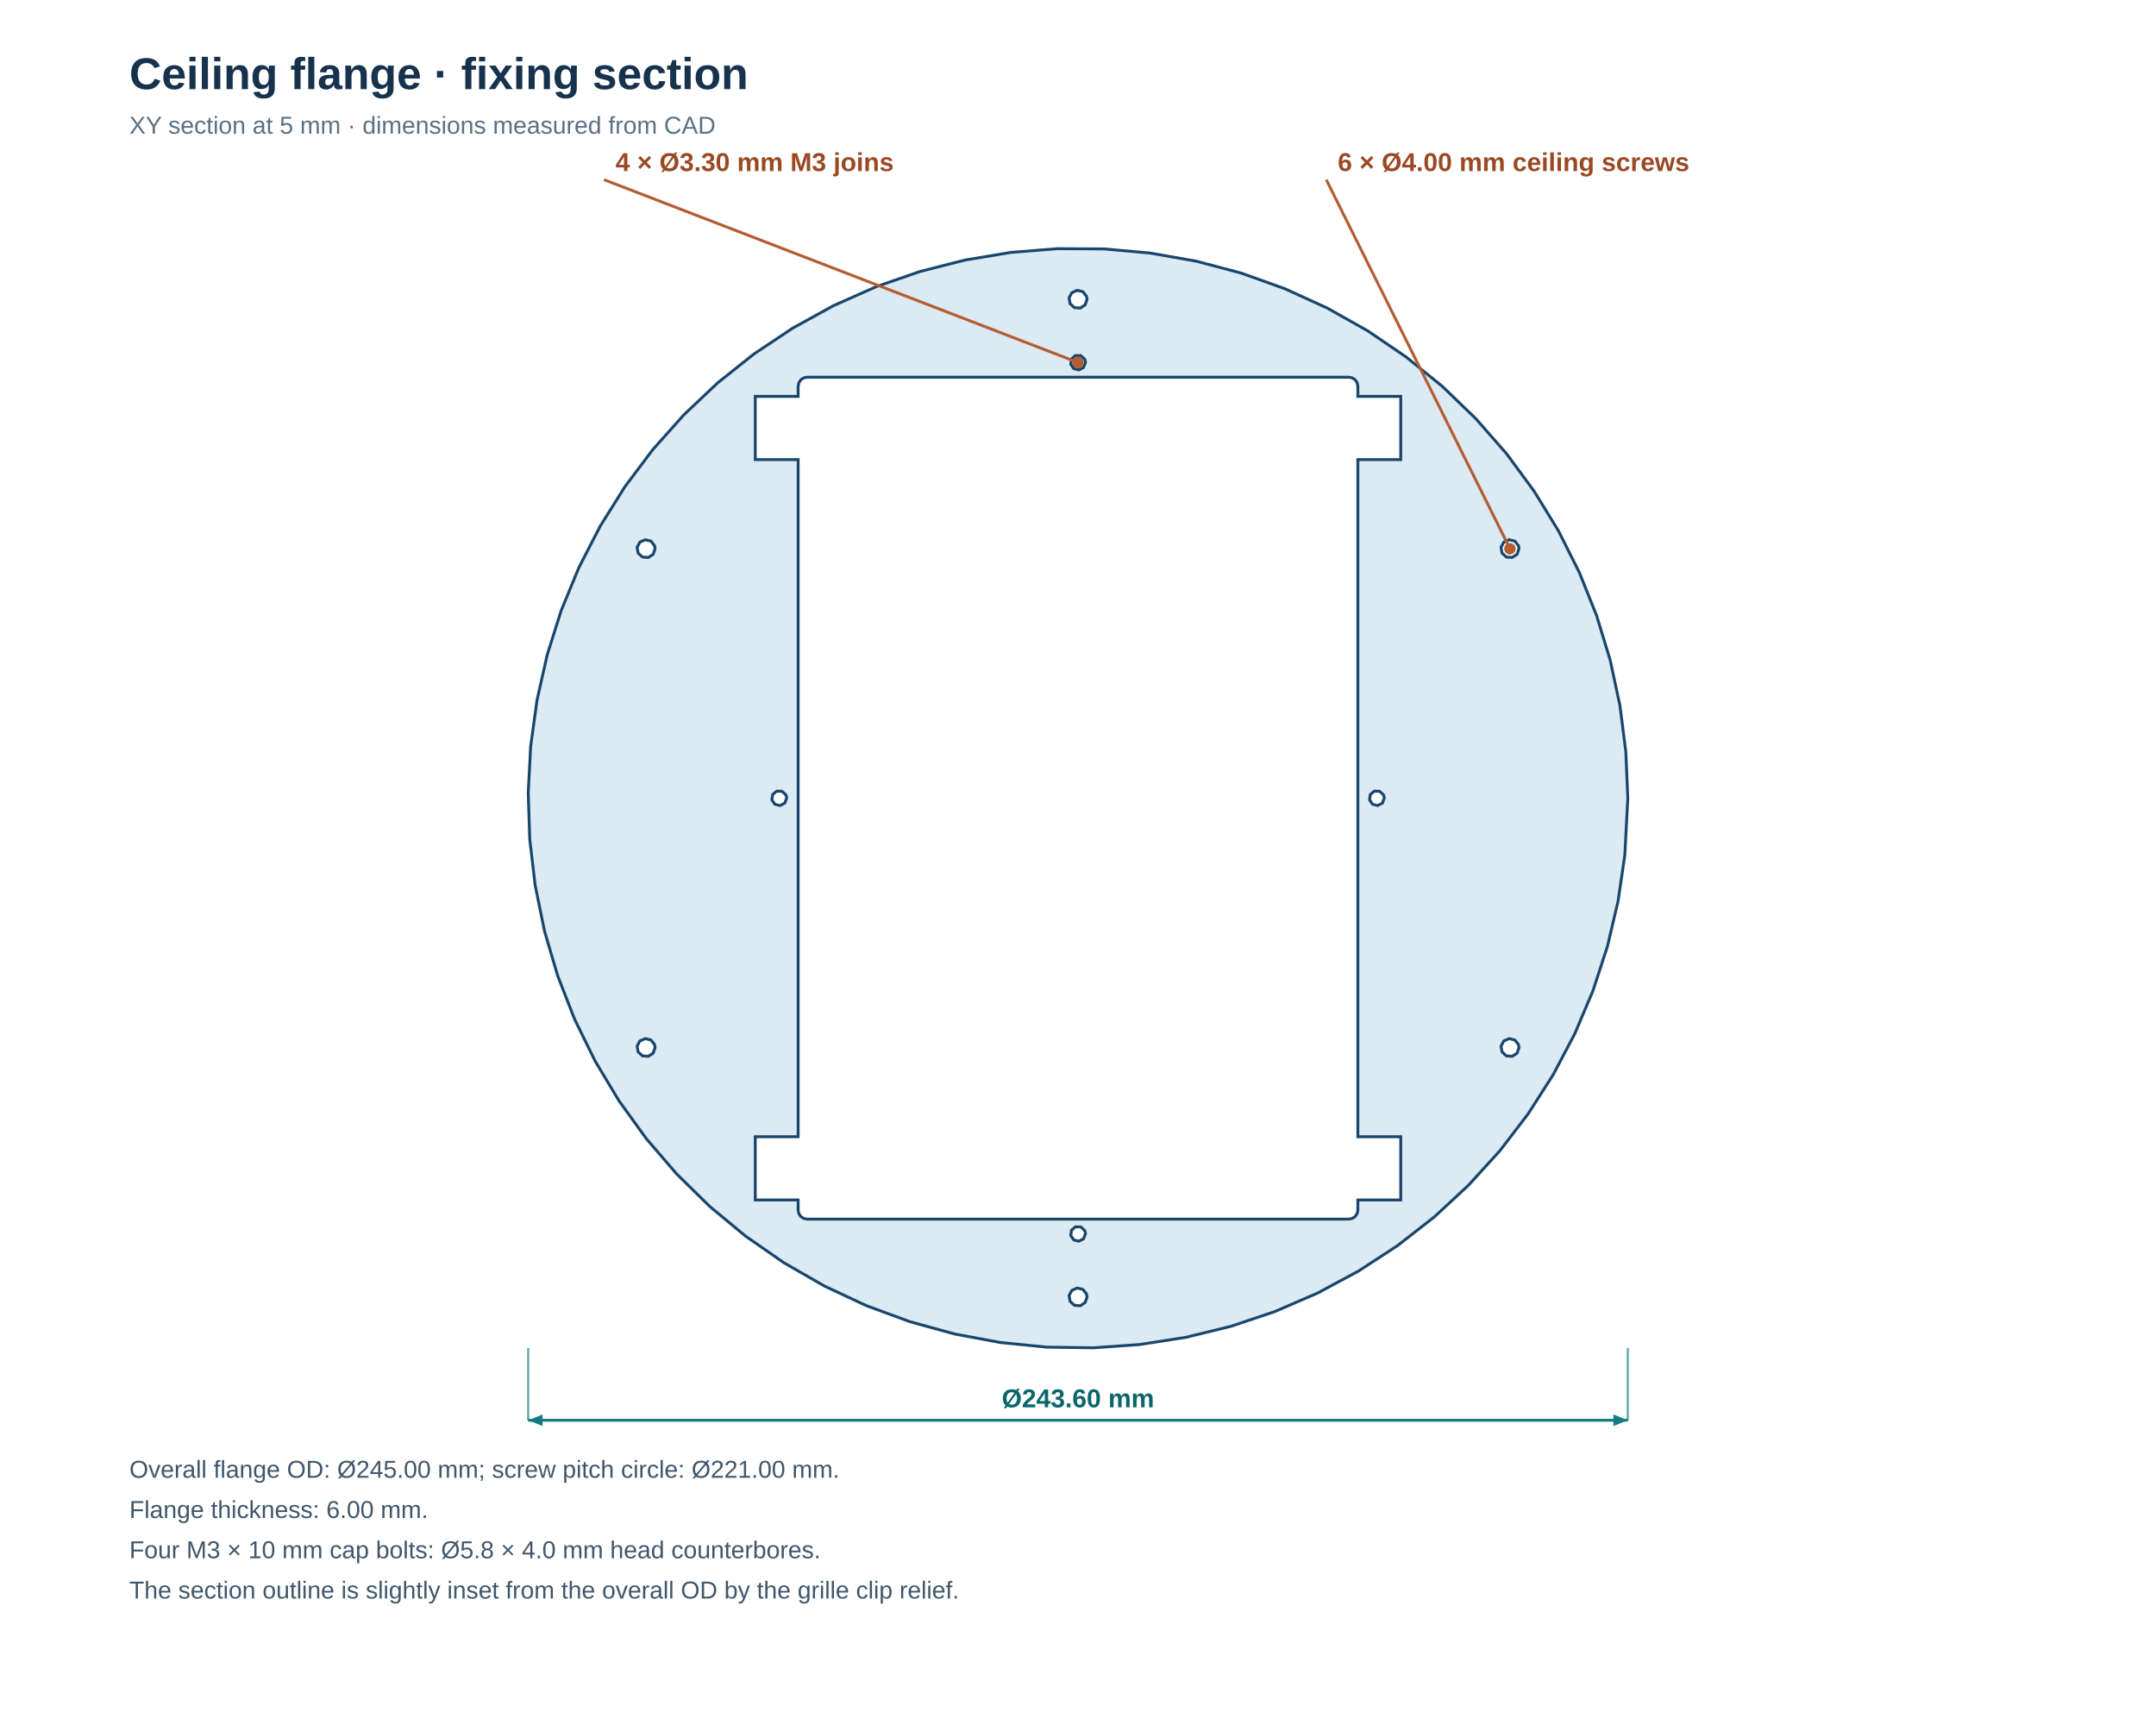
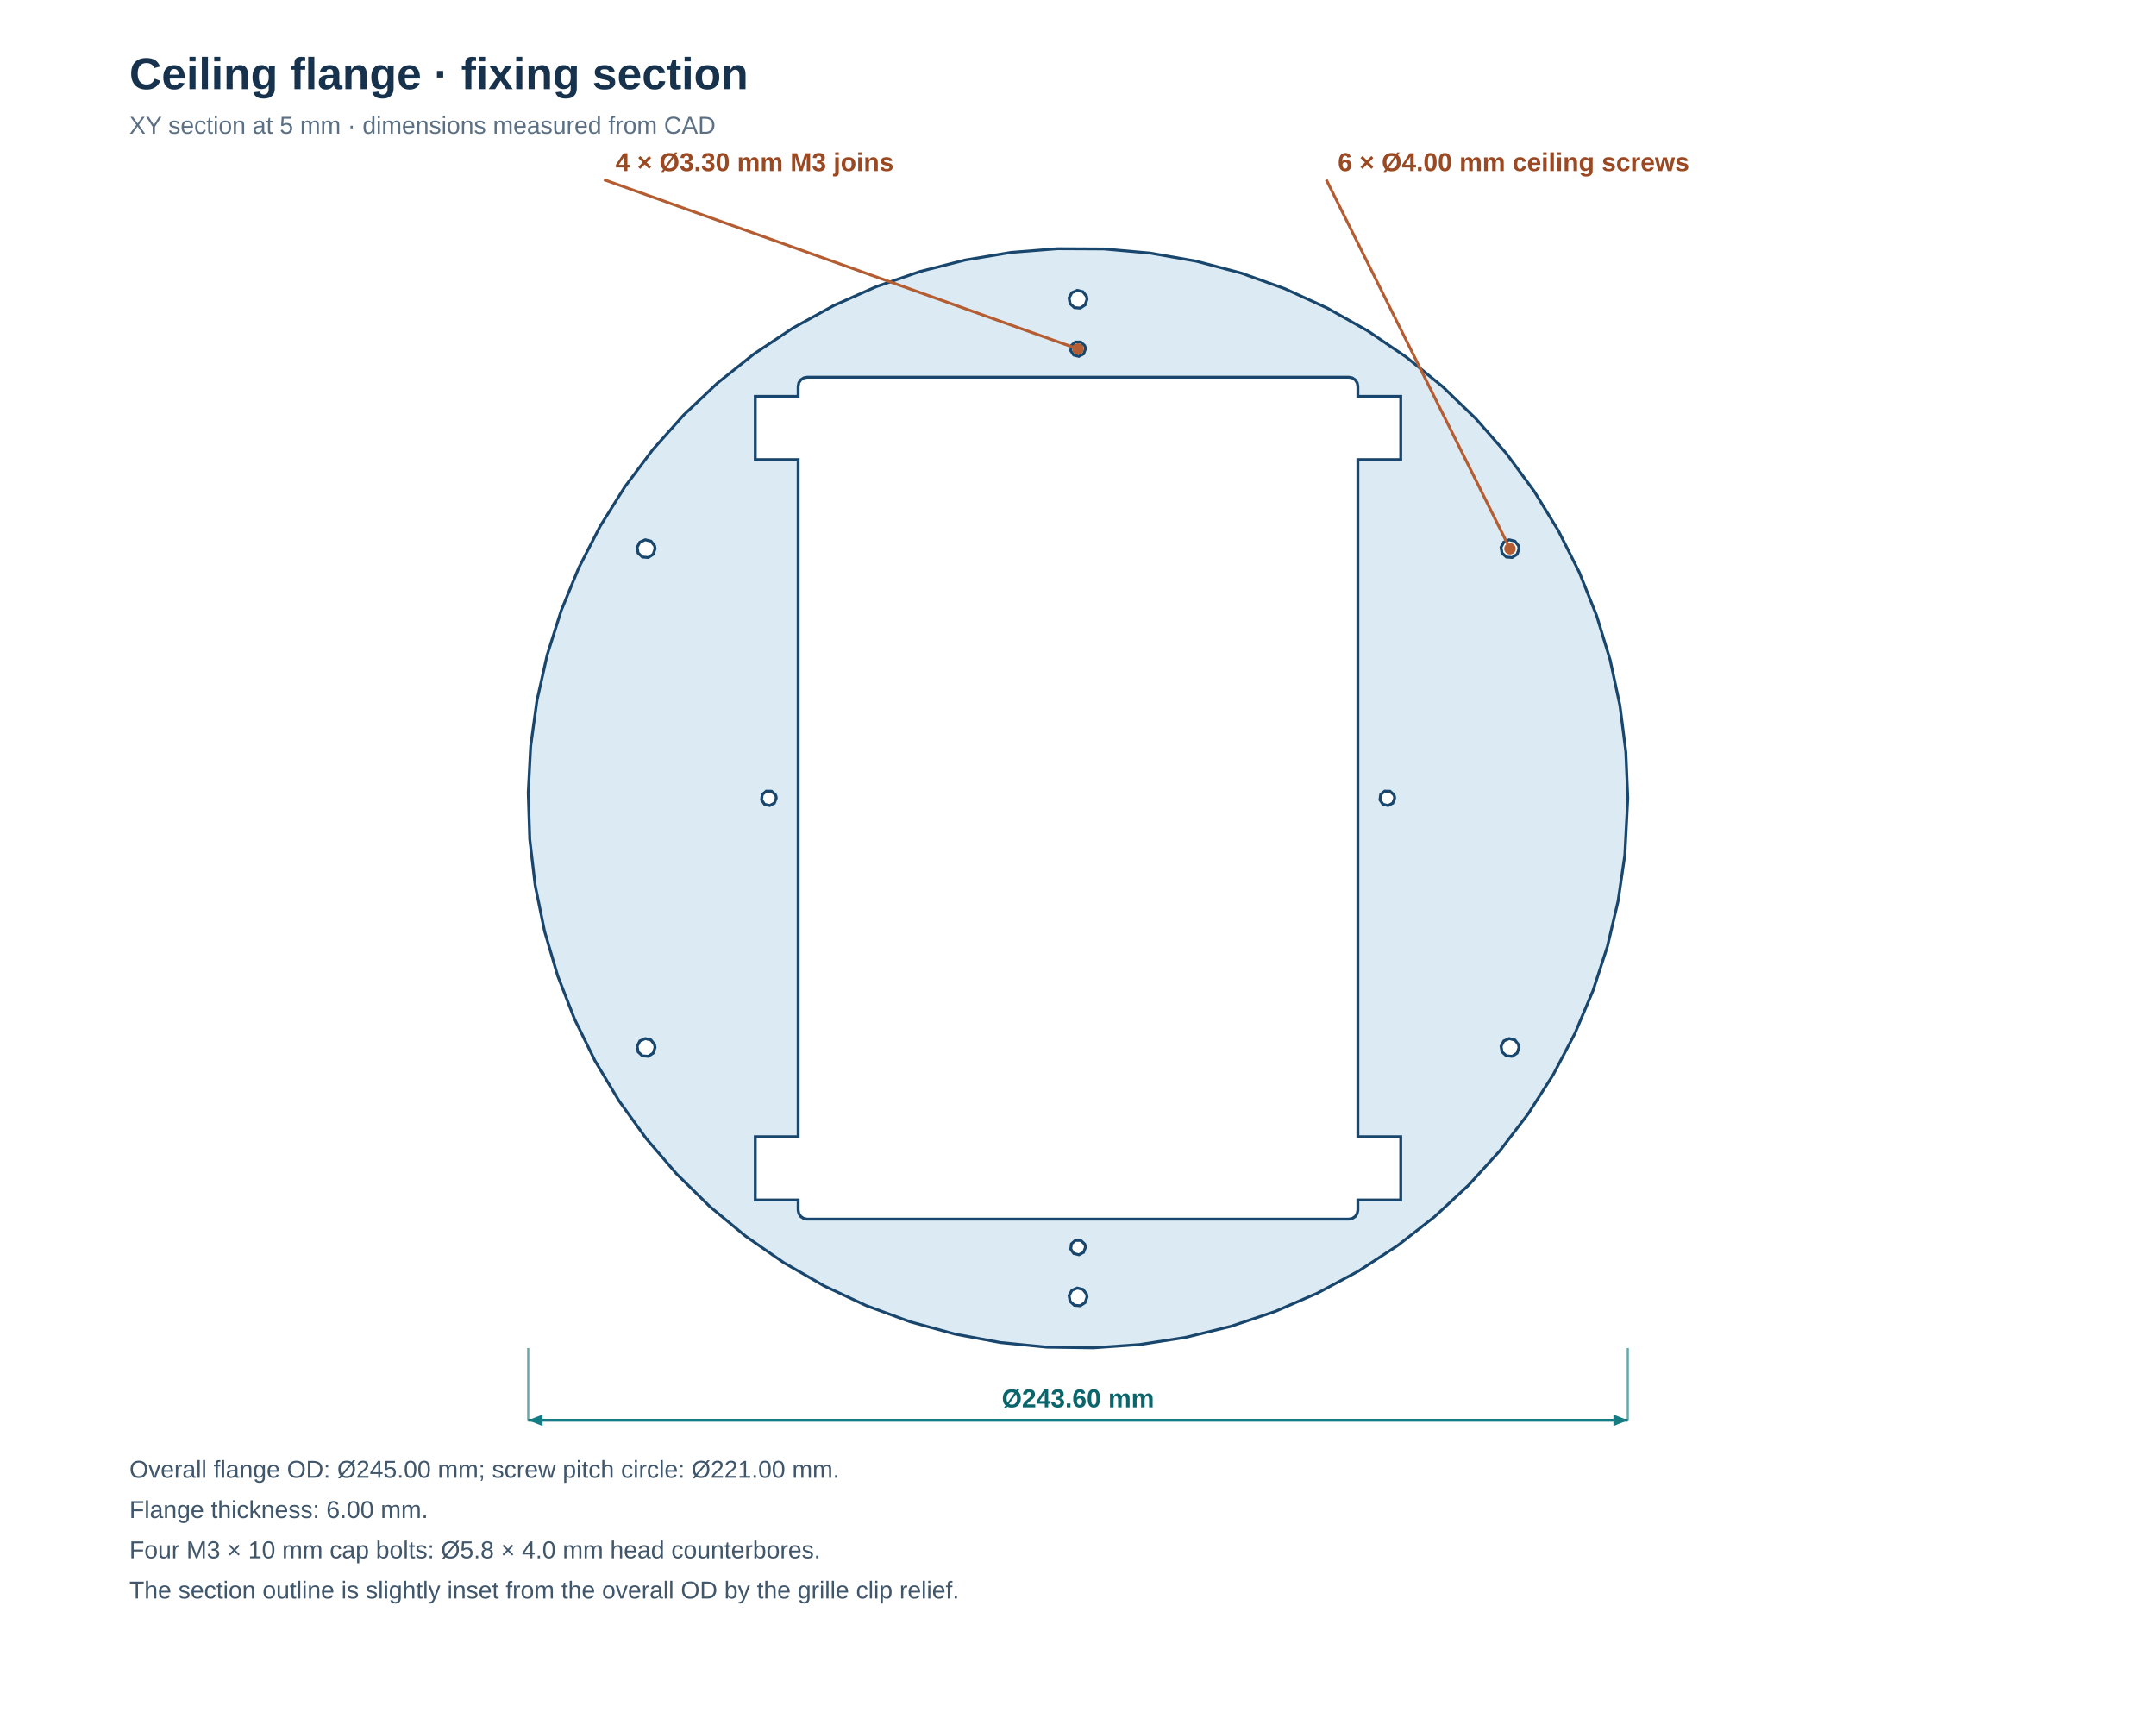
<svg xmlns="http://www.w3.org/2000/svg" width="1500" height="1200" viewBox="0 0 1500 1200">
  <rect width="100%" height="100%" fill="#ffffff" />
  <text x="90" y="62" class="title">Ceiling flange · fixing section</text>
  <text x="90" y="93" class="subtitle">XY section at 5 mm · dimensions measured from CAD</text>
  <style>.title{font:700 31px Arial,sans-serif;fill:#17324d}.subtitle{font:17px Arial,sans-serif;fill:#5b7084}.cut{fill:#dceaf4;stroke:#19466c;stroke-width:2;fill-rule:evenodd}.dim{stroke:#147c82;stroke-width:2;fill:none}.ext{stroke:#65a9ad;stroke-width:1.5}.dimtext{font:700 18px Arial,sans-serif;fill:#0b666b}.leader{stroke:#b45d33;stroke-width:2;fill:none}.leadertext{font:700 18px Arial,sans-serif;fill:#9a4923}.note{font:17px Arial,sans-serif;fill:#40566b}</style>
-   <path class="cut" d="M 1132.51,555.24 L 1131.14,522.90 L 1127.04,490.80 L 1120.24,459.15 L 1110.79,428.19 L 1098.76,398.14 L 1084.23,369.22 L 1067.30,341.63 L 1048.10,315.56 L 1026.77,291.22 L 1003.46,268.76 L 978.33,248.36 L 951.57,230.15 L 923.36,214.28 L 893.91,200.84 L 863.43,189.94 L 832.14,181.66 L 800.26,176.05 L 768.02,173.16 L 735.65,173.00 L 703.39,175.59 L 671.46,180.89 L 640.09,188.87 L 609.51,199.47 L 579.93,212.62 L 551.57,228.23 L 524.63,246.18 L 499.31,266.34 L 475.78,288.57 L 454.22,312.71 L 434.77,338.58 L 417.58,366.01 L 402.77,394.79 L 390.45,424.72 L 380.70,455.59 L 373.60,487.17 L 369.19,519.24 L 367.51,551.56 L 368.57,583.91 L 372.36,616.06 L 378.85,647.77 L 388.00,678.82 L 399.75,708.98 L 414.00,738.04 L 430.66,765.80 L 449.60,792.04 L 470.70,816.59 L 493.79,839.27 L 518.73,859.92 L 545.31,878.38 L 573.37,894.53 L 602.68,908.25 L 633.06,919.44 L 664.27,928.02 L 696.09,933.93 L 728.30,937.14 L 760.67,937.60 L 792.95,935.33 L 824.94,930.34 L 856.38,922.66 L 887.06,912.35 L 916.77,899.49 L 945.27,884.15 L 972.38,866.47 L 997.90,846.55 L 1021.64,824.55 L 1043.44,800.62 L 1063.13,774.93 L 1080.58,747.67 L 1095.67,719.03 L 1108.28,689.22 L 1118.32,658.45 L 1125.73,626.94 L 1130.45,594.91 L 1132.51,555.24 Z M 756.28,902.27 L 754.96,906.12 L 751.55,908.35 L 747.49,908.02 L 744.49,905.27 L 743.80,901.26 L 745.72,897.66 L 749.45,896.01 L 753.40,896.98 L 755.93,900.18 L 756.28,902.27 Z M 455.75,728.75 L 454.43,732.61 L 451.02,734.84 L 446.96,734.51 L 443.96,731.76 L 443.27,727.75 L 445.19,724.15 L 448.92,722.50 L 452.87,723.47 L 455.40,726.67 L 455.75,728.75 Z M 755.18,858.30 L 753.87,861.74 L 750.60,863.45 L 747.03,862.54 L 744.96,859.49 L 745.44,855.84 L 748.23,853.43 L 751.91,853.48 L 754.63,855.98 L 755.04,857.10 L 755.18,858.30 Z M 1056.81,728.75 L 1055.49,732.61 L 1052.08,734.84 L 1048.02,734.51 L 1045.02,731.76 L 1044.33,727.75 L 1046.25,724.15 L 1049.98,722.50 L 1053.93,723.47 L 1056.46,726.67 L 1056.81,728.75 Z M 547.28,555.24 L 545.97,558.69 L 542.70,560.39 L 539.13,559.49 L 537.06,556.44 L 537.54,552.78 L 540.33,550.37 L 544.02,550.43 L 546.73,552.92 L 547.14,554.05 L 547.28,555.24 Z M 455.75,381.73 L 454.43,385.59 L 451.02,387.82 L 446.96,387.49 L 443.96,384.74 L 443.27,380.72 L 445.19,377.13 L 448.92,375.48 L 452.87,376.45 L 455.40,379.65 L 455.75,381.73 Z M 525.46,834.75 L 525.46,790.78 L 555.29,790.78 L 555.29,319.71 L 525.46,319.71 L 525.46,275.74 L 555.29,275.74 L 555.29,268.68 L 555.77,266.27 L 557.13,264.24 L 559.17,262.87 L 561.57,262.40 L 938.43,262.40 L 940.83,262.87 L 942.87,264.24 L 944.23,266.27 L 944.71,268.68 L 944.71,275.74 L 974.54,275.74 L 974.54,319.71 L 944.71,319.71 L 944.71,790.78 L 974.54,790.78 L 974.54,834.75 L 944.71,834.75 L 944.71,841.81 L 944.23,844.21 L 942.87,846.25 L 940.83,847.61 L 938.43,848.09 L 561.57,848.09 L 559.17,847.61 L 557.13,846.25 L 555.77,844.21 L 555.29,841.81 L 555.29,834.75 L 525.46,834.75 Z M 963.08,555.24 L 961.77,558.69 L 958.50,560.39 L 954.93,559.49 L 952.86,556.44 L 953.34,552.78 L 956.13,550.37 L 959.81,550.43 L 962.53,552.92 L 962.94,554.05 L 963.08,555.24 Z M 1056.81,381.73 L 1055.49,385.59 L 1052.08,387.82 L 1048.02,387.49 L 1045.02,384.74 L 1044.33,380.72 L 1046.25,377.13 L 1049.98,375.48 L 1053.93,376.45 L 1056.46,379.65 L 1056.81,381.73 Z M 755.18,252.19 L 753.87,255.63 L 750.60,257.34 L 747.03,256.43 L 744.96,253.38 L 745.44,249.73 L 748.23,247.32 L 751.91,247.37 L 754.63,249.87 L 755.04,250.99 L 755.18,252.19 Z M 756.28,208.22 L 754.96,212.08 L 751.55,214.31 L 747.49,213.98 L 744.49,211.23 L 743.80,207.21 L 745.72,203.62 L 749.45,201.97 L 753.40,202.94 L 755.93,206.14 L 756.28,208.22 Z" />
+   <path class="cut" d="M 1132.51,555.24 L 1131.14,522.90 L 1127.04,490.80 L 1120.24,459.15 L 1110.79,428.19 L 1098.76,398.14 L 1084.23,369.22 L 1067.30,341.63 L 1048.10,315.56 L 1026.77,291.22 L 1003.46,268.76 L 978.33,248.36 L 951.57,230.15 L 923.36,214.28 L 893.91,200.84 L 863.43,189.94 L 832.14,181.66 L 800.26,176.05 L 768.02,173.16 L 735.65,173.00 L 703.39,175.59 L 671.46,180.89 L 640.09,188.87 L 609.51,199.47 L 579.93,212.62 L 551.57,228.23 L 524.63,246.18 L 499.31,266.34 L 475.78,288.57 L 454.22,312.71 L 434.77,338.58 L 417.58,366.01 L 402.77,394.79 L 390.45,424.72 L 380.70,455.59 L 373.60,487.17 L 369.19,519.24 L 367.51,551.56 L 368.57,583.91 L 372.36,616.06 L 378.85,647.77 L 388.00,678.82 L 399.75,708.98 L 414.00,738.04 L 430.66,765.80 L 449.60,792.04 L 470.70,816.59 L 493.79,839.27 L 518.73,859.92 L 545.31,878.38 L 573.37,894.53 L 602.68,908.25 L 633.06,919.44 L 664.27,928.02 L 696.09,933.93 L 728.30,937.14 L 760.67,937.60 L 792.95,935.33 L 824.94,930.34 L 856.38,922.66 L 887.06,912.35 L 916.77,899.49 L 945.27,884.15 L 972.38,866.47 L 997.90,846.55 L 1021.64,824.55 L 1043.44,800.62 L 1063.13,774.93 L 1080.58,747.67 L 1095.67,719.03 L 1108.28,689.22 L 1118.32,658.45 L 1125.73,626.94 L 1130.45,594.91 L 1132.51,555.24 Z M 756.28,902.27 L 754.96,906.12 L 751.55,908.35 L 747.49,908.02 L 744.49,905.27 L 743.80,901.26 L 745.72,897.66 L 749.45,896.01 L 753.40,896.98 L 755.93,900.18 L 756.28,902.27 Z M 455.75,728.75 L 454.43,732.61 L 451.02,734.84 L 446.96,734.51 L 443.96,731.76 L 443.27,727.75 L 445.19,724.15 L 448.92,722.50 L 452.87,723.47 L 455.40,726.67 L 455.75,728.75 Z M 755.18,867.72 L 753.87,871.17 L 750.60,872.87 L 747.03,871.96 L 744.96,868.91 L 745.44,865.26 L 748.23,862.85 L 751.91,862.91 L 754.63,865.40 L 755.04,866.53 L 755.18,867.72 Z M 1056.81,728.75 L 1055.49,732.61 L 1052.08,734.84 L 1048.02,734.51 L 1045.02,731.76 L 1044.33,727.75 L 1046.25,724.15 L 1049.98,722.50 L 1053.93,723.47 L 1056.46,726.67 L 1056.81,728.75 Z M 540.06,555.24 L 538.75,558.69 L 535.48,560.39 L 531.91,559.49 L 529.84,556.44 L 530.32,552.78 L 533.11,550.37 L 536.79,550.43 L 539.51,552.92 L 539.92,554.05 L 540.06,555.24 Z M 455.75,381.73 L 454.43,385.59 L 451.02,387.82 L 446.96,387.49 L 443.96,384.74 L 443.27,380.72 L 445.19,377.13 L 448.92,375.48 L 452.87,376.45 L 455.40,379.65 L 455.75,381.73 Z M 525.46,834.75 L 525.46,790.78 L 555.29,790.78 L 555.29,319.71 L 525.46,319.71 L 525.46,275.74 L 555.29,275.74 L 555.29,268.68 L 555.77,266.27 L 557.13,264.24 L 559.17,262.87 L 561.57,262.40 L 938.43,262.40 L 940.83,262.87 L 942.87,264.24 L 944.23,266.27 L 944.71,268.68 L 944.71,275.74 L 974.54,275.74 L 974.54,319.71 L 944.71,319.71 L 944.71,790.78 L 974.54,790.78 L 974.54,834.75 L 944.71,834.75 L 944.71,841.81 L 944.23,844.21 L 942.87,846.25 L 940.83,847.61 L 938.43,848.09 L 561.57,848.09 L 559.17,847.61 L 557.13,846.25 L 555.77,844.21 L 555.29,841.81 L 555.29,834.75 L 525.46,834.75 Z M 970.30,555.24 L 968.99,558.69 L 965.72,560.39 L 962.15,559.49 L 960.08,556.44 L 960.56,552.78 L 963.35,550.37 L 967.04,550.43 L 969.75,552.92 L 970.16,554.05 L 970.30,555.24 Z M 1056.81,381.73 L 1055.49,385.59 L 1052.08,387.82 L 1048.02,387.49 L 1045.02,384.74 L 1044.33,380.72 L 1046.25,377.13 L 1049.98,375.48 L 1053.93,376.45 L 1056.46,379.65 L 1056.81,381.73 Z M 755.18,242.77 L 753.87,246.21 L 750.60,247.91 L 747.03,247.01 L 744.96,243.96 L 745.44,240.31 L 748.23,237.90 L 751.91,237.95 L 754.63,240.44 L 755.04,241.57 L 755.18,242.77 Z M 756.28,208.22 L 754.96,212.08 L 751.55,214.31 L 747.49,213.98 L 744.49,211.23 L 743.80,207.21 L 745.72,203.62 L 749.45,201.97 L 753.40,202.94 L 755.93,206.14 L 756.28,208.22 Z" />
  <line class="ext" x1="367.49" y1="937.75" x2="367.49" y2="988.00" />
  <line class="ext" x1="1132.51" y1="937.75" x2="1132.51" y2="988.00" />
  <line class="dim" x1="367.49" y1="988.00" x2="1132.51" y2="988.00" />
  <polygon fill="#147c82" points="367.49,988.00 377.49,992.00 377.49,984.00" />
  <polygon fill="#147c82" points="1132.51,988.00 1122.51,992.00 1122.51,984.00" />
  <text class="dimtext" text-anchor="middle" x="750.00" y="979.00">Ø243.60 mm</text>
  <circle cx="1050.53" cy="381.73" r="4" fill="#b45d33" />
  <path class="leader" d="M 1050.53,381.73 L 922.73,125.00" />
  <text class="leadertext" x="930.73" y="119.00">6 × Ø4.00 mm ceiling screws</text>
-   <circle cx="750.00" cy="252.19" r="4" fill="#b45d33" />
-   <path class="leader" d="M 750.00,252.19 L 420.25,125.00" />
+   <circle cx="750.00" cy="242.77" r="4" fill="#b45d33" />
+   <path class="leader" d="M 750.00,242.77 L 420.25,125.00" />
  <text class="leadertext" x="428.25" y="119.00">4 × Ø3.30 mm M3 joins</text>
  <text class="note" x="90" y="1028">Overall flange OD: Ø245.00 mm; screw pitch circle: Ø221.00 mm.</text>
  <text class="note" x="90" y="1056">Flange thickness: 6.00 mm.</text>
  <text class="note" x="90" y="1084">Four M3 × 10 mm cap bolts: Ø5.8 × 4.0 mm head counterbores.</text>
  <text class="note" x="90" y="1112">The section outline is slightly inset from the overall OD by the grille clip relief.</text>
</svg>
